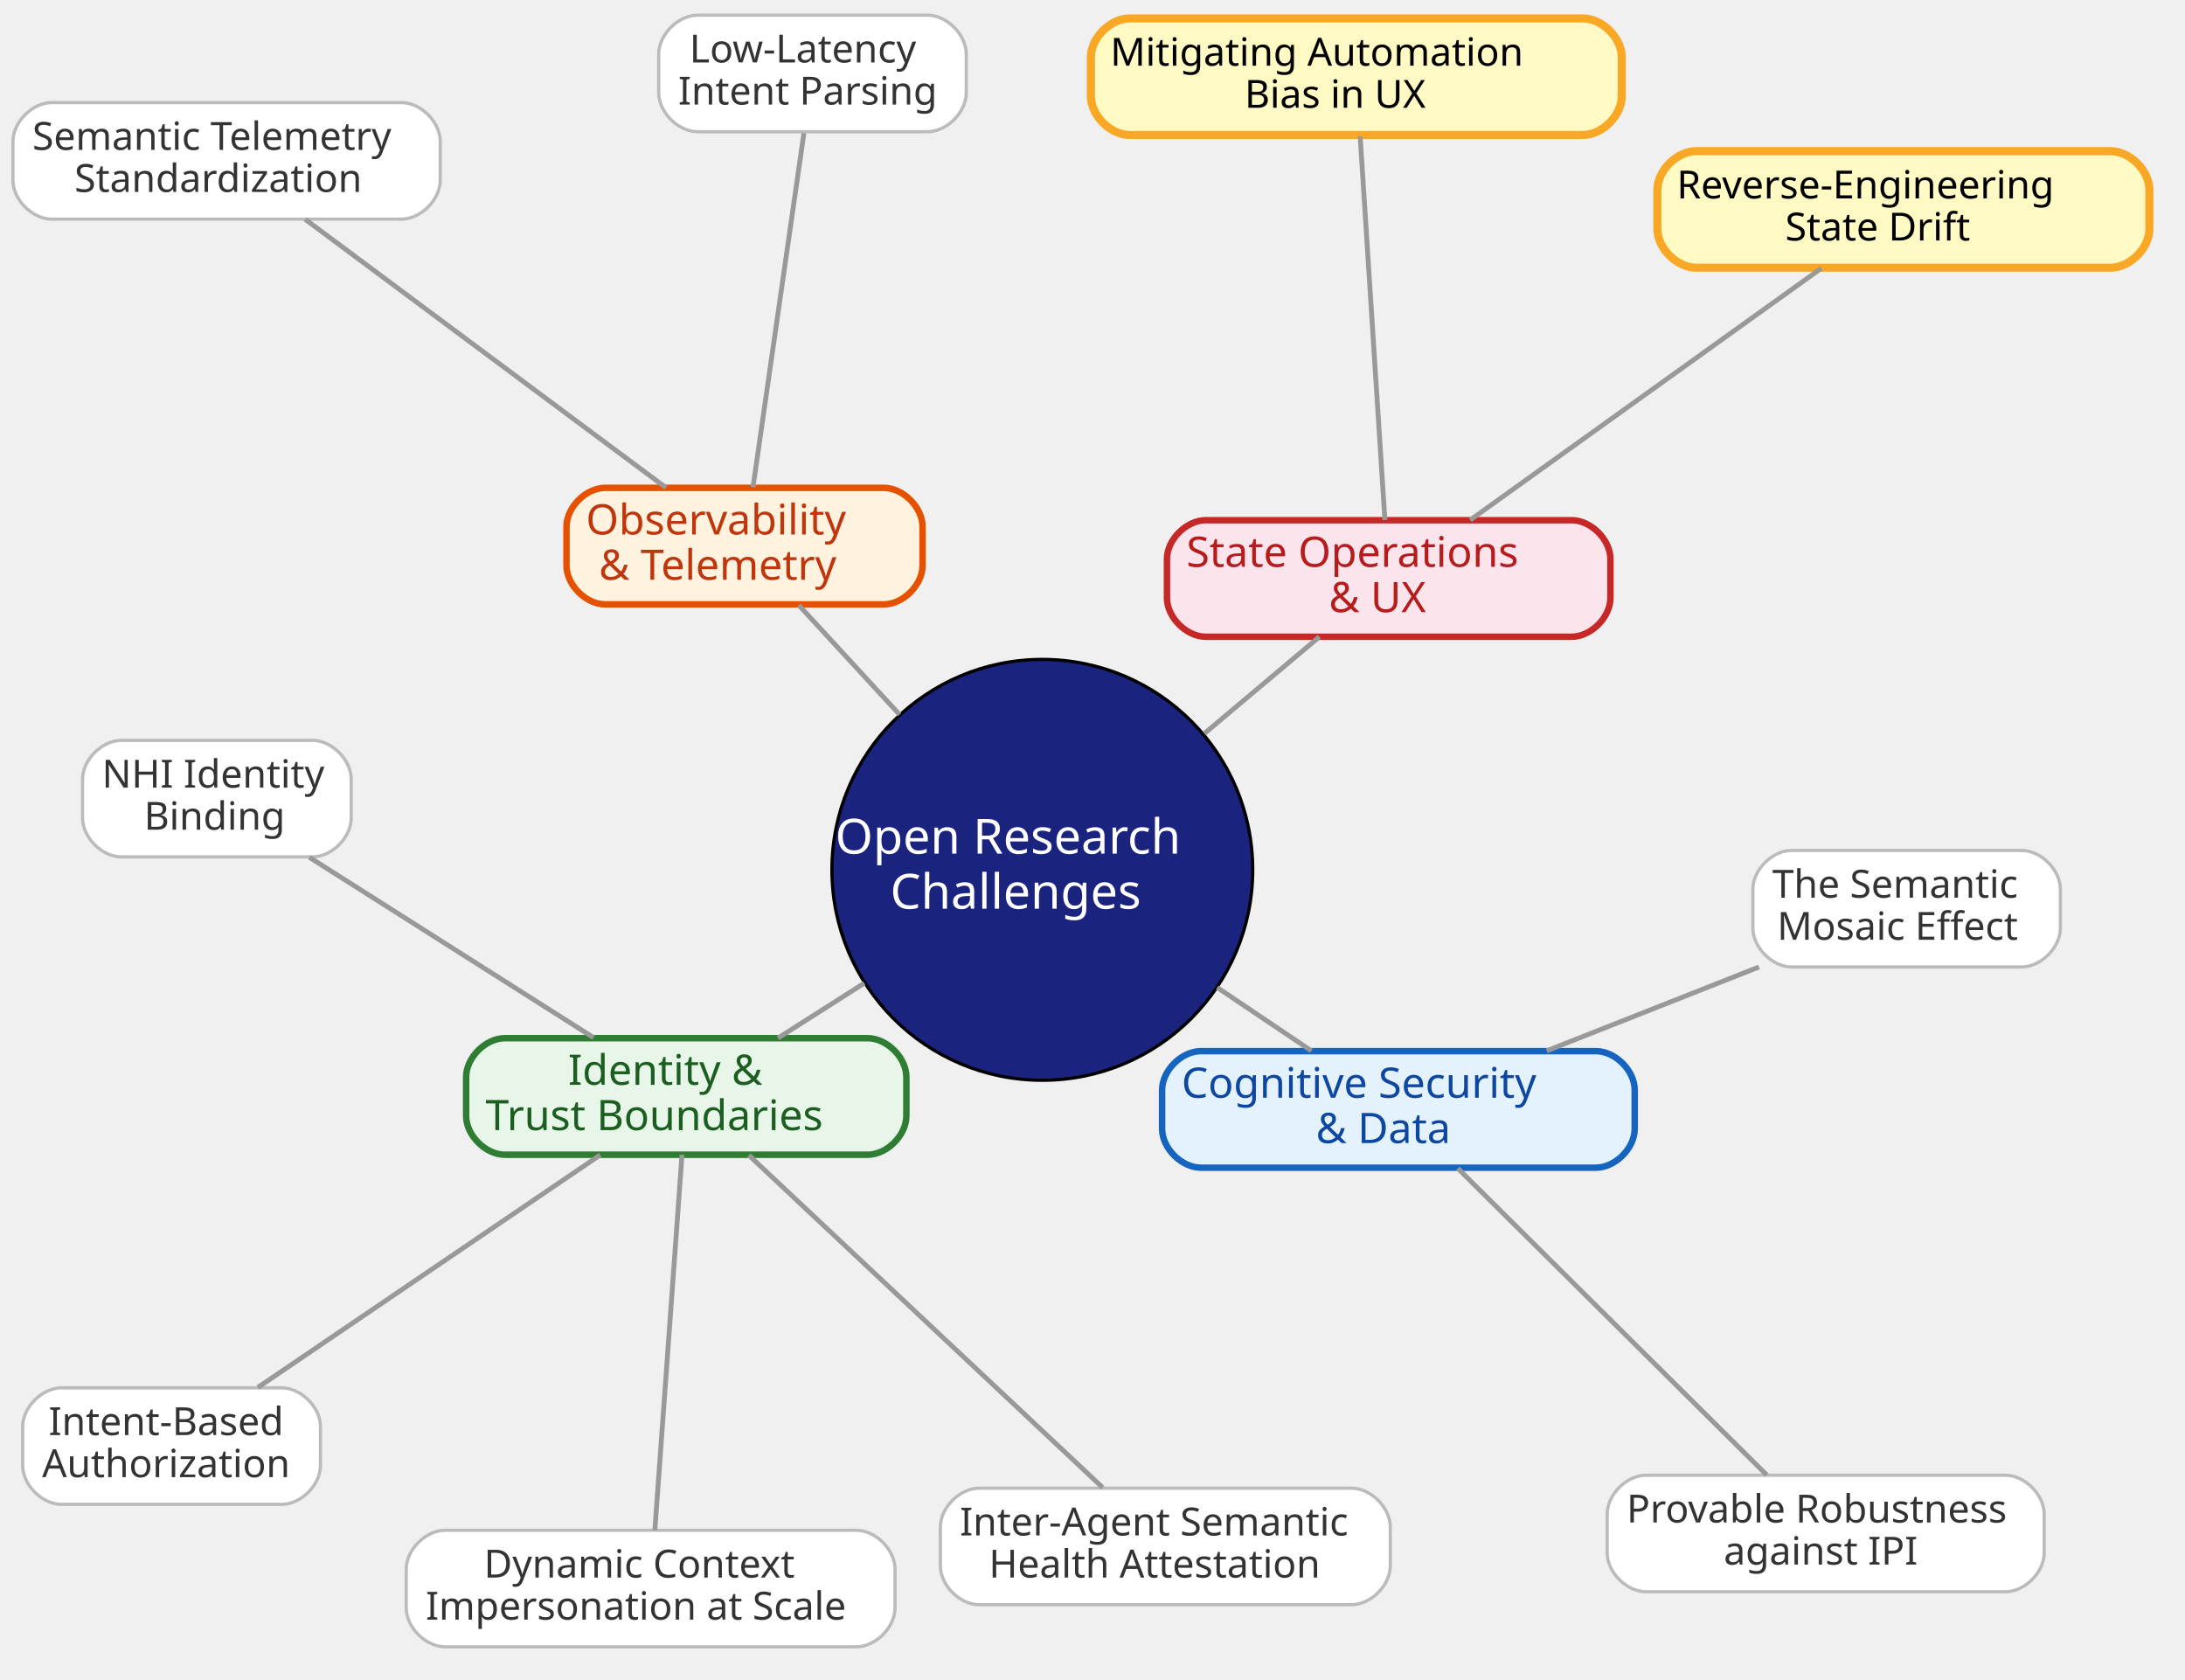
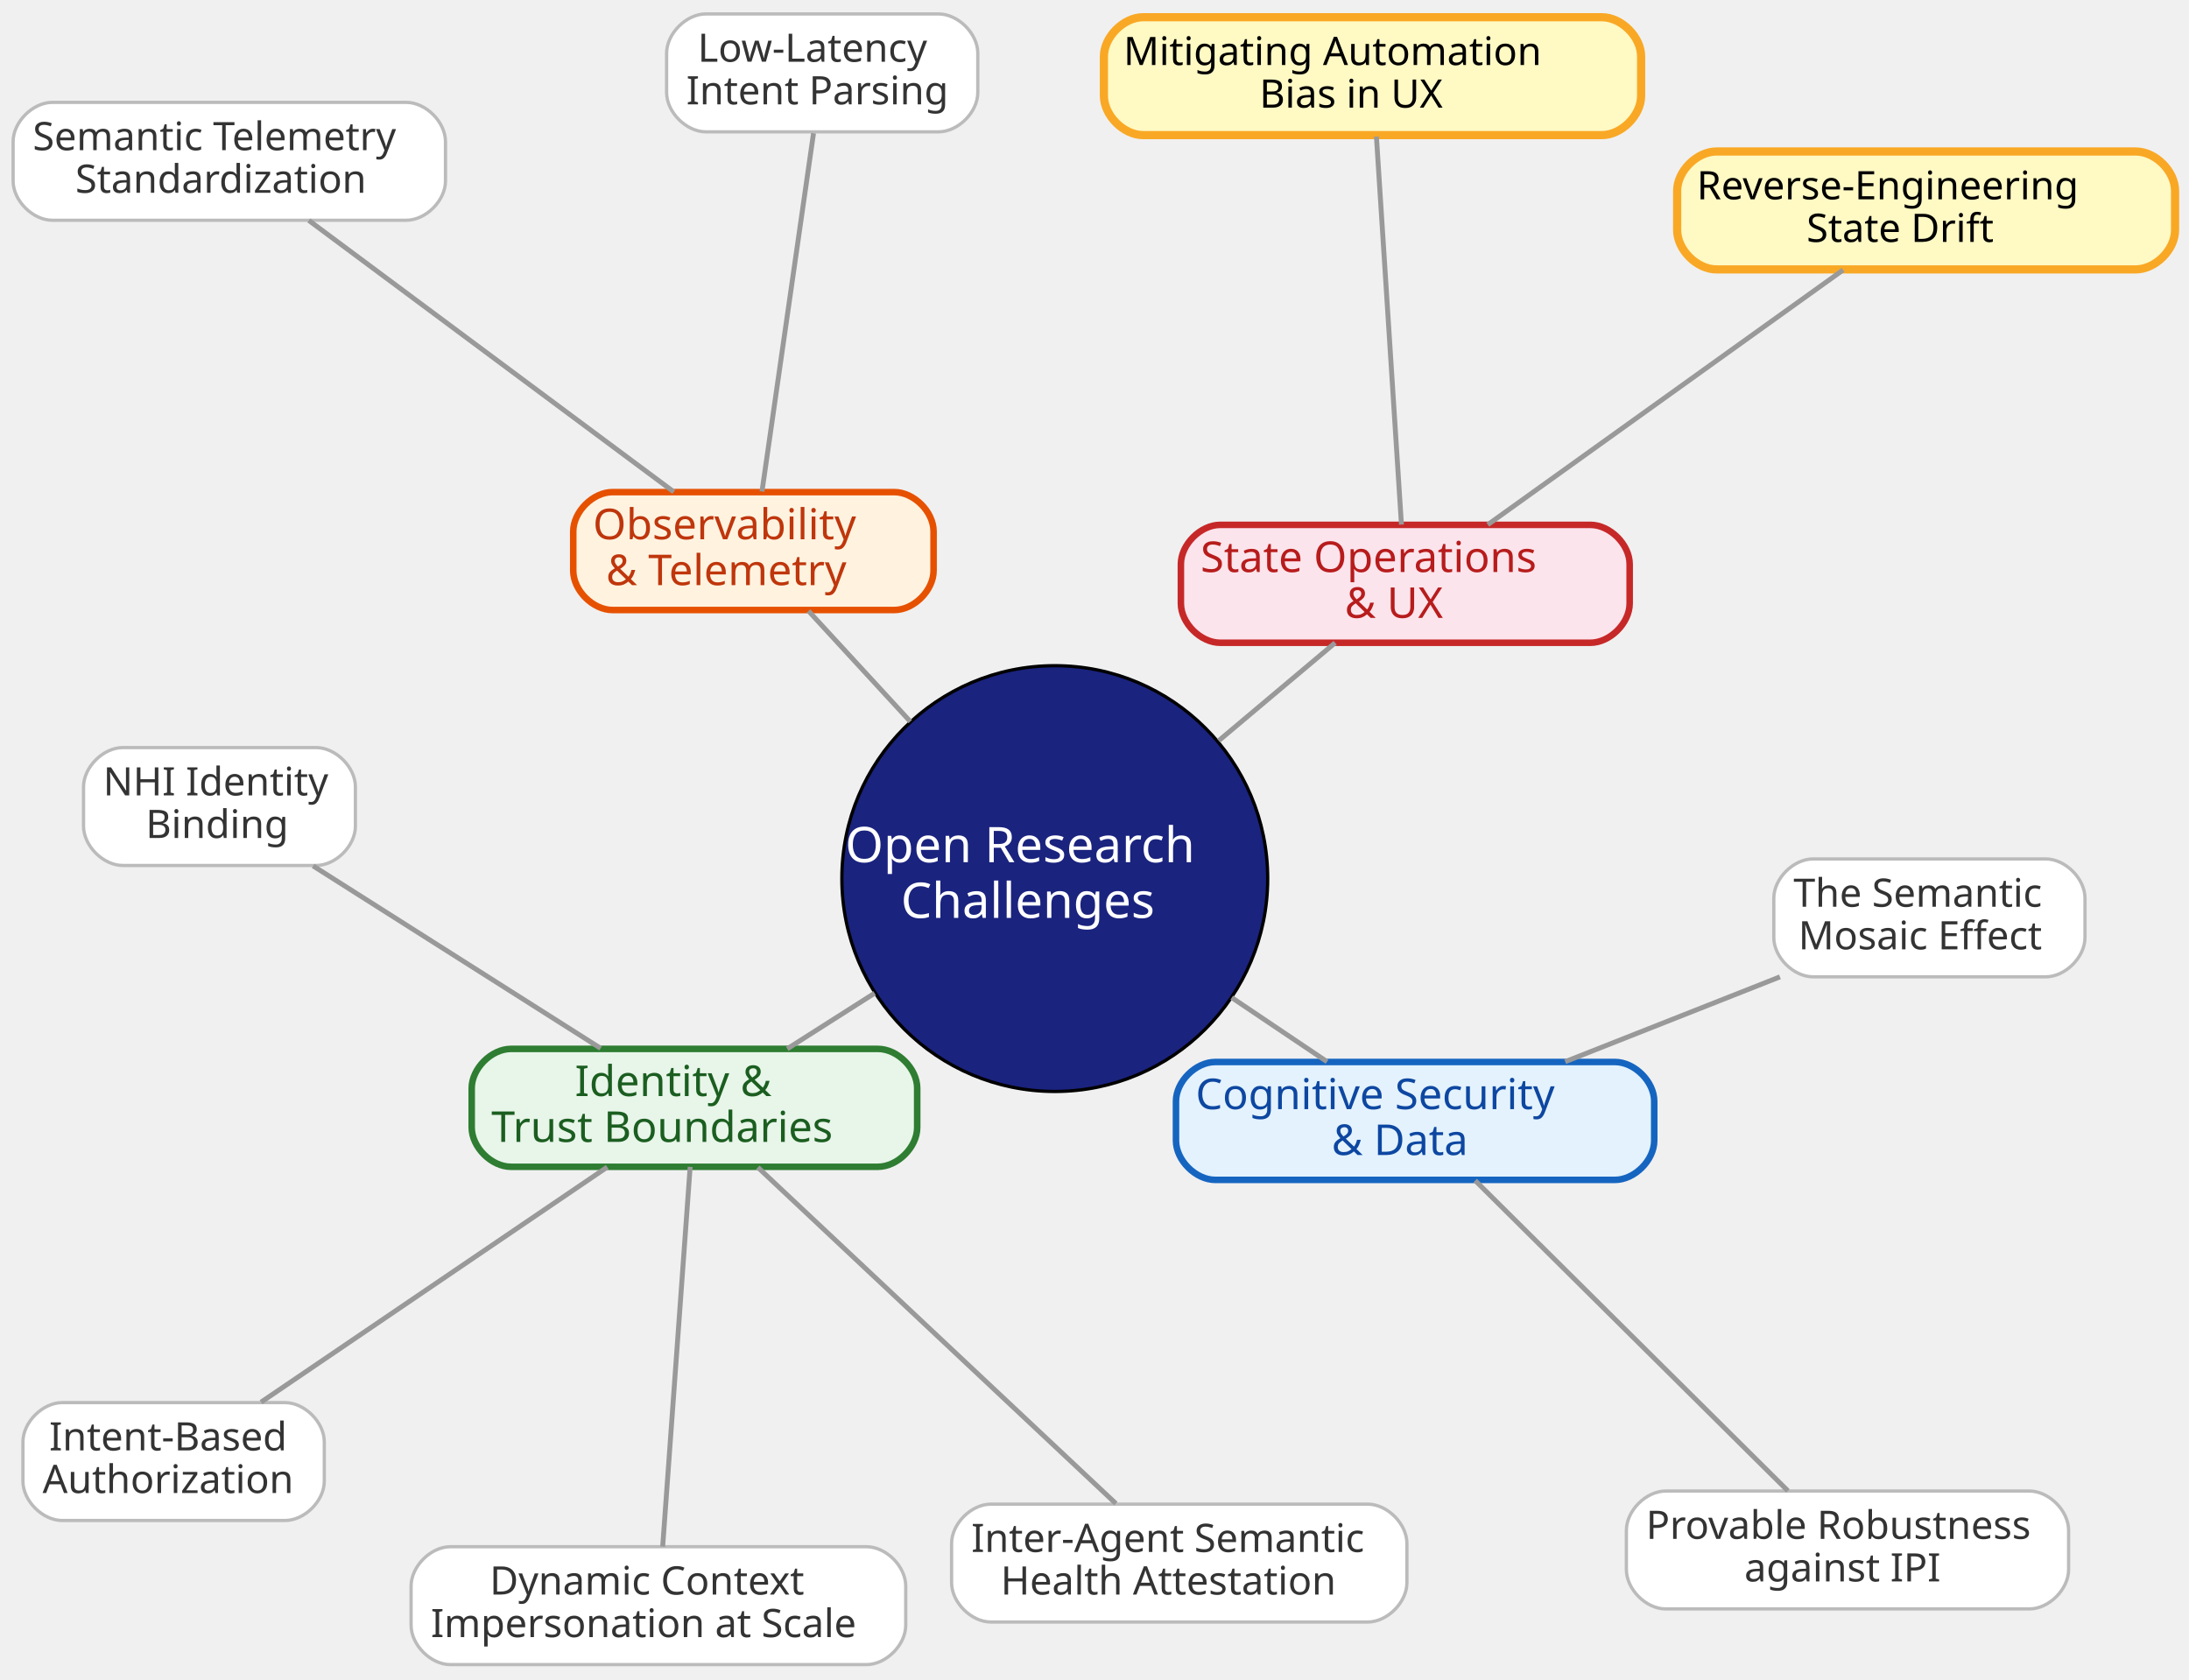
- <svg xmlns="http://www.w3.org/2000/svg" width="216pt" height="166pt" viewBox="0.00 0.00 216.00 165.56">
-   <g id="graph0" class="graph" transform="scale(0.32 0.32) rotate(0) translate(4 508)">
+ <svg xmlns="http://www.w3.org/2000/svg" width="421pt" height="323pt" viewBox="0.00 0.00 421.00 322.68">
+   <g id="graph0" class="graph" transform="scale(0.63 0.63) rotate(0) translate(4 508)">
    <g id="node1" class="node">
      <ellipse fill="#1a237e" stroke="black" cx="318" cy="-240" rx="65" ry="65" />
      <text text-anchor="start" x="254" y="-245" font-family="Montserrat Bold" font-size="15.00" fill="white">Open Research</text>
      <text text-anchor="start" x="271" y="-228" font-family="Montserrat Bold" font-size="15.00" fill="white">Challenges</text>
    </g>
    <g id="node2" class="node">
      <path fill="#e8f5e9" stroke="#2e7d32" stroke-width="2" d="M264,-188C264,-188 152,-188 152,-188 146,-188 140,-182 140,-176 140,-176 140,-164 140,-164 140,-158 146,-152 152,-152 152,-152 264,-152 264,-152 270,-152 276,-158 276,-164 276,-164 276,-176 276,-176 276,-182 270,-188 264,-188" />
      <text text-anchor="start" x="171.5" y="-173.6" font-family="Montserrat Bold" font-size="13.00" fill="#1b5e20">Identity &amp;</text>
      <text text-anchor="start" x="146" y="-159.6" font-family="Montserrat Bold" font-size="13.00" fill="#1b5e20">Trust Boundaries</text>
    </g>
    <g id="edge1" class="edge">
      <path fill="none" stroke="#999999" stroke-width="1.5" d="M263,-205C253.76,-199.12 244.52,-193.24 236.33,-188.03" />
    </g>
    <g id="node3" class="node">
      <path fill="#e3f2fd" stroke="#1565c0" stroke-width="2" d="M489,-184C489,-184 367,-184 367,-184 361,-184 355,-178 355,-172 355,-172 355,-160 355,-160 355,-154 361,-148 367,-148 367,-148 489,-148 489,-148 495,-148 501,-154 501,-160 501,-160 501,-172 501,-172 501,-178 495,-184 489,-184" />
      <text text-anchor="start" x="361" y="-169.6" font-family="Montserrat Bold" font-size="13.00" fill="#0d47a1">Cognitive Security</text>
      <text text-anchor="start" x="402.5" y="-155.6" font-family="Montserrat Bold" font-size="13.00" fill="#0d47a1">&amp; Data</text>
    </g>
    <g id="edge2" class="edge">
      <path fill="none" stroke="#999999" stroke-width="1.5" d="M372.03,-203.65C382.14,-196.85 392.29,-190.02 401.12,-184.09" />
    </g>
    <g id="node4" class="node">
      <path fill="#fff3e0" stroke="#e65100" stroke-width="2" d="M269,-358C269,-358 183,-358 183,-358 177,-358 171,-352 171,-346 171,-346 171,-334 171,-334 171,-328 177,-322 183,-322 183,-322 269,-322 269,-322 275,-322 281,-328 281,-334 281,-334 281,-346 281,-346 281,-352 275,-358 269,-358" />
      <text text-anchor="start" x="177" y="-343.6" font-family="Montserrat Bold" font-size="13.00" fill="#bf360c">Observability</text>
      <text text-anchor="start" x="181" y="-329.6" font-family="Montserrat Bold" font-size="13.00" fill="#bf360c">&amp; Telemetry</text>
    </g>
    <g id="edge3" class="edge">
      <path fill="none" stroke="#999999" stroke-width="1.5" d="M273.89,-287.95C262.82,-299.98 251.6,-312.17 242.81,-321.72" />
    </g>
    <g id="node5" class="node">
      <path fill="#fce4ec" stroke="#c62828" stroke-width="2" d="M481.5,-348C481.5,-348 368.5,-348 368.5,-348 362.5,-348 356.5,-342 356.5,-336 356.5,-336 356.5,-324 356.5,-324 356.5,-318 362.5,-312 368.5,-312 368.5,-312 481.5,-312 481.5,-312 487.5,-312 493.5,-318 493.5,-324 493.5,-324 493.5,-336 493.5,-336 493.5,-342 487.5,-348 481.5,-348" />
      <text text-anchor="start" x="362.5" y="-333.6" font-family="Montserrat Bold" font-size="13.00" fill="#b71c1c">State Operations</text>
      <text text-anchor="start" x="406.5" y="-319.6" font-family="Montserrat Bold" font-size="13.00" fill="#b71c1c">&amp; UX</text>
    </g>
    <g id="edge4" class="edge">
      <path fill="none" stroke="#999999" stroke-width="1.5" d="M368.05,-282.1C380.56,-292.62 393.33,-303.36 403.59,-311.99" />
    </g>
    <g id="node6" class="node">
      <path fill="white" stroke="#bbbbbb" d="M92.5,-280C92.5,-280 33.5,-280 33.5,-280 27.5,-280 21.5,-274 21.5,-268 21.5,-268 21.5,-256 21.5,-256 21.5,-250 27.5,-244 33.5,-244 33.5,-244 92.5,-244 92.5,-244 98.5,-244 104.5,-250 104.5,-256 104.5,-256 104.5,-268 104.5,-268 104.5,-274 98.5,-280 92.5,-280" />
      <text text-anchor="start" x="27.5" y="-265.4" font-family="Montserrat" font-size="12.00" fill="#333333">NHI Identity</text>
      <text text-anchor="start" x="40.5" y="-252.4" font-family="Montserrat" font-size="12.00" fill="#333333">Binding</text>
    </g>
    <g id="edge5" class="edge">
      <path fill="none" stroke="#999999" stroke-width="1.5" d="M179.35,-188.18C153.93,-204.31 116.99,-227.74 91.59,-243.86" />
    </g>
    <g id="node7" class="node">
      <path fill="white" stroke="#bbbbbb" d="M83,-80C83,-80 15,-80 15,-80 9,-80 3,-74 3,-68 3,-68 3,-56 3,-56 3,-50 9,-44 15,-44 15,-44 83,-44 83,-44 89,-44 95,-50 95,-56 95,-56 95,-68 95,-68 95,-74 89,-80 83,-80" />
      <text text-anchor="start" x="11" y="-65.4" font-family="Montserrat" font-size="12.00" fill="#333333">Intent-Based</text>
      <text text-anchor="start" x="9" y="-52.4" font-family="Montserrat" font-size="12.00" fill="#333333">Authorization</text>
    </g>
    <g id="edge6" class="edge">
      <path fill="none" stroke="#999999" stroke-width="1.5" d="M181.39,-151.92C152.04,-131.99 105.08,-100.1 75.7,-80.14" />
    </g>
    <g id="node8" class="node">
      <path fill="white" stroke="#bbbbbb" d="M413.5,-49C413.5,-49 298.5,-49 298.5,-49 292.5,-49 286.5,-43 286.5,-37 286.5,-37 286.5,-25 286.5,-25 286.5,-19 292.5,-13 298.5,-13 298.5,-13 413.5,-13 413.5,-13 419.5,-13 425.5,-19 425.5,-25 425.5,-25 425.5,-37 425.5,-37 425.5,-43 419.5,-49 413.5,-49" />
      <text text-anchor="start" x="292.5" y="-34.4" font-family="Montserrat" font-size="12.00" fill="#333333">Inter-Agent Semantic</text>
      <text text-anchor="start" x="301.5" y="-21.4" font-family="Montserrat" font-size="12.00" fill="#333333">Health Attestation</text>
    </g>
    <g id="edge7" class="edge">
      <path fill="none" stroke="#999999" stroke-width="1.5" d="M227.35,-151.83C255.71,-125.19 308.28,-75.82 336.65,-49.18" />
    </g>
    <g id="node9" class="node">
      <path fill="white" stroke="#bbbbbb" d="M260.5,-36C260.5,-36 133.5,-36 133.5,-36 127.5,-36 121.5,-30 121.5,-24 121.5,-24 121.5,-12 121.5,-12 121.5,-6 127.5,0 133.5,0 133.5,0 260.5,0 260.5,0 266.5,0 272.5,-6 272.5,-12 272.5,-12 272.5,-24 272.5,-24 272.5,-30 266.5,-36 260.5,-36" />
      <text text-anchor="start" x="145.5" y="-21.4" font-family="Montserrat" font-size="12.00" fill="#333333">Dynamic Context</text>
      <text text-anchor="start" x="127.5" y="-8.4" font-family="Montserrat" font-size="12.00" fill="#333333">Impersonation at Scale</text>
    </g>
    <g id="edge8" class="edge">
      <path fill="none" stroke="#999999" stroke-width="1.5" d="M206.69,-151.97C204.58,-122.71 200.42,-65.25 198.3,-36.01" />
    </g>
    <g id="node10" class="node">
      <path fill="white" stroke="#bbbbbb" d="M615.5,-53C615.5,-53 504.5,-53 504.5,-53 498.5,-53 492.5,-47 492.5,-41 492.5,-41 492.5,-29 492.5,-29 492.5,-23 498.5,-17 504.5,-17 504.5,-17 615.5,-17 615.5,-17 621.5,-17 627.5,-23 627.5,-29 627.5,-29 627.5,-41 627.5,-41 627.5,-47 621.5,-53 615.5,-53" />
      <text text-anchor="start" x="498.5" y="-38.4" font-family="Montserrat" font-size="12.00" fill="#333333">Provable Robustness</text>
      <text text-anchor="start" x="528.5" y="-25.4" font-family="Montserrat" font-size="12.00" fill="#333333">against IPI</text>
    </g>
    <g id="edge9" class="edge">
      <path fill="none" stroke="#999999" stroke-width="1.5" d="M446.35,-147.79C471.57,-122.76 516.67,-78.01 541.8,-53.06" />
    </g>
    <g id="node11" class="node">
      <path fill="white" stroke="#bbbbbb" d="M620.5,-246C620.5,-246 549.5,-246 549.5,-246 543.5,-246 537.5,-240 537.5,-234 537.5,-234 537.5,-222 537.5,-222 537.5,-216 543.5,-210 549.5,-210 549.5,-210 620.5,-210 620.5,-210 626.5,-210 632.5,-216 632.5,-222 632.5,-222 632.5,-234 632.5,-234 632.5,-240 626.5,-246 620.5,-246" />
      <text text-anchor="start" x="543.5" y="-231.4" font-family="Montserrat" font-size="12.00" fill="#333333">The Semantic</text>
      <text text-anchor="start" x="545" y="-218.4" font-family="Montserrat" font-size="12.00" fill="#333333">Mosaic Effect</text>
    </g>
    <g id="edge10" class="edge">
      <path fill="none" stroke="#999999" stroke-width="1.5" d="M473.83,-184.1C494.47,-192.25 518.77,-201.85 539.38,-209.99" />
    </g>
    <g id="node12" class="node">
      <path fill="white" stroke="#bbbbbb" d="M120,-477C120,-477 12,-477 12,-477 6,-477 0,-471 0,-465 0,-465 0,-453 0,-453 0,-447 6,-441 12,-441 12,-441 120,-441 120,-441 126,-441 132,-447 132,-453 132,-453 132,-465 132,-465 132,-471 126,-477 120,-477" />
      <text text-anchor="start" x="6" y="-462.4" font-family="Montserrat" font-size="12.00" fill="#333333">Semantic Telemetry</text>
      <text text-anchor="start" x="19" y="-449.4" font-family="Montserrat" font-size="12.00" fill="#333333">Standardization</text>
    </g>
    <g id="edge11" class="edge">
      <path fill="none" stroke="#999999" stroke-width="1.5" d="M201.7,-358.07C171.54,-380.51 120.41,-418.53 90.27,-440.95" />
    </g>
    <g id="node13" class="node">
      <path fill="white" stroke="#bbbbbb" d="M282.5,-504C282.5,-504 211.5,-504 211.5,-504 205.5,-504 199.5,-498 199.5,-492 199.5,-492 199.5,-480 199.5,-480 199.5,-474 205.5,-468 211.5,-468 211.5,-468 282.5,-468 282.5,-468 288.5,-468 294.5,-474 294.5,-480 294.5,-480 294.5,-492 294.5,-492 294.5,-498 288.5,-504 282.5,-504" />
      <text text-anchor="start" x="209" y="-489.4" font-family="Montserrat" font-size="12.00" fill="#333333">Low-Latency</text>
      <text text-anchor="start" x="205.5" y="-476.4" font-family="Montserrat" font-size="12.00" fill="#333333">Intent Parsing</text>
    </g>
    <g id="edge12" class="edge">
      <path fill="none" stroke="#999999" stroke-width="1.5" d="M228.62,-358.2C232.64,-386.17 240.31,-439.46 244.35,-467.57" />
    </g>
    <g id="node14" class="node">
      <path fill="#fff9c4" stroke="#f9a825" stroke-width="2.5" d="M648,-462C648,-462 520,-462 520,-462 514,-462 508,-456 508,-450 508,-450 508,-438 508,-438 508,-432 514,-426 520,-426 520,-426 648,-426 648,-426 654,-426 660,-432 660,-438 660,-438 660,-450 660,-450 660,-456 654,-462 648,-462" />
      <text text-anchor="start" x="514" y="-447.4" font-family="Montserrat Bold" font-size="12.00">Reverse-Engineering</text>
      <text text-anchor="start" x="547.5" y="-434.4" font-family="Montserrat Bold" font-size="12.00">State Drift</text>
    </g>
    <g id="edge13" class="edge">
      <path fill="none" stroke="#999999" stroke-width="1.5" d="M450.19,-348.06C479.88,-369.35 528.91,-404.5 558.66,-425.83" />
    </g>
    <g id="node15" class="node">
      <path fill="#fff9c4" stroke="#f9a825" stroke-width="2.5" d="M485,-503C485,-503 345,-503 345,-503 339,-503 333,-497 333,-491 333,-491 333,-479 333,-479 333,-473 339,-467 345,-467 345,-467 485,-467 485,-467 491,-467 497,-473 497,-479 497,-479 497,-491 497,-491 497,-497 491,-503 485,-503" />
      <text text-anchor="start" x="339" y="-488.4" font-family="Montserrat Bold" font-size="12.00">Mitigating Automation</text>
      <text text-anchor="start" x="380.5" y="-475.4" font-family="Montserrat Bold" font-size="12.00">Bias in UX</text>
    </g>
    <g id="edge14" class="edge">
      <path fill="none" stroke="#999999" stroke-width="1.5" d="M423.83,-348.08C421.92,-377.79 418.12,-436.61 416.19,-466.55" />
    </g>
  </g>
</svg>
